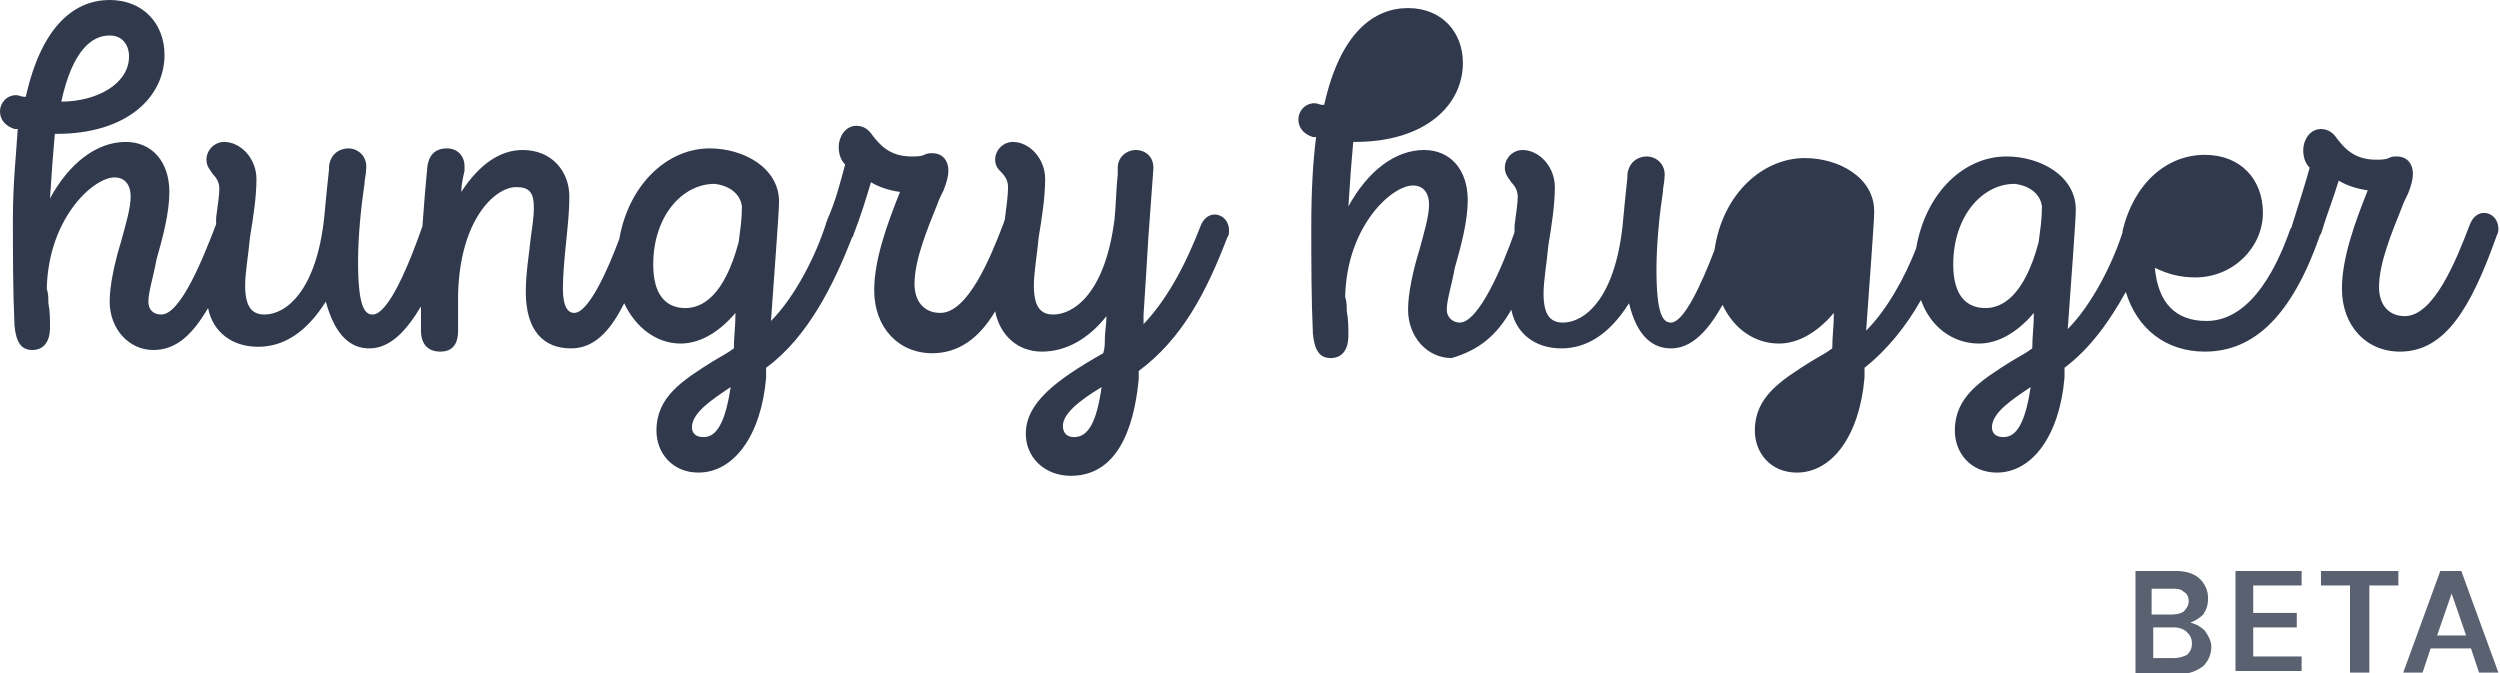
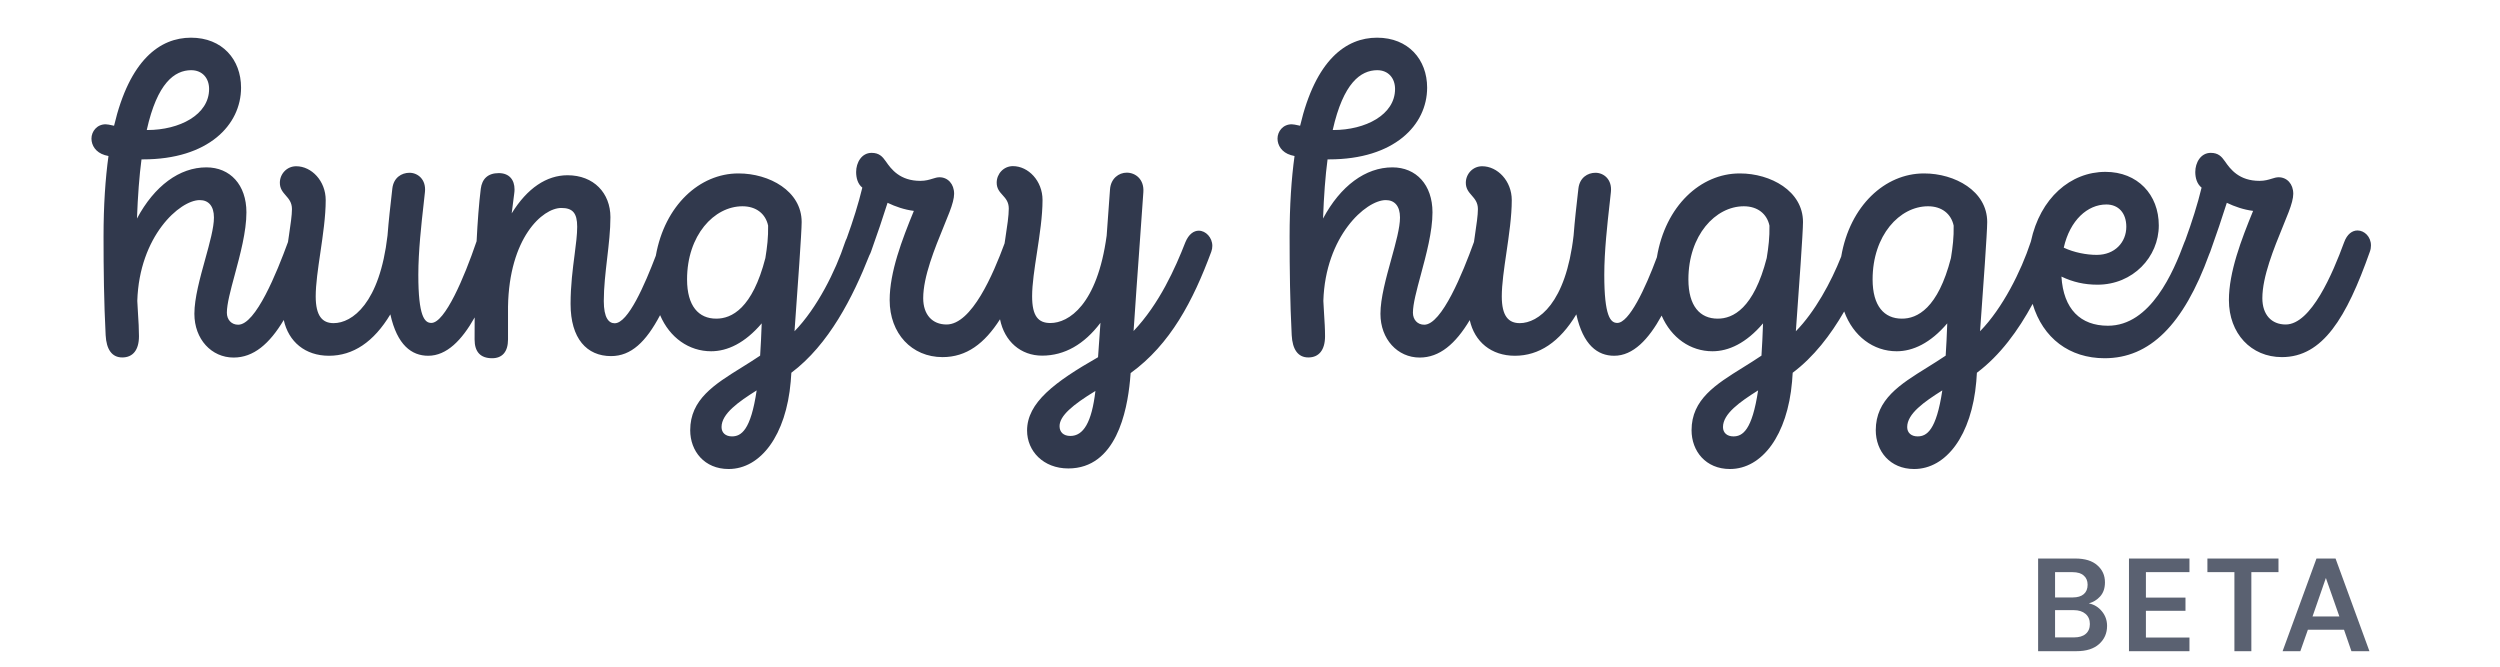
- <svg xmlns="http://www.w3.org/2000/svg" version="1.1" id="Layer_1" x="0px" y="0px" viewBox="56.2 10.4 155 41.7" enable-background="new 56.2 10.4 155 41.7" xml:space="preserve">
-   <g>
-     <path fill="#31394D" d="M69.6,24.3L69.6,24.3c-0.8,2.1-2.2,5.6-3.4,5.6c-0.5,0-0.8-0.3-0.8-0.8c0-0.6,0.3-1.5,0.5-2.6   c0.4-1.4,0.8-2.9,0.8-4.2c0-1.9-1.1-3.1-2.7-3.1c-1.8,0-3.5,1.3-4.7,3.5c0.1-1.6,0.2-2.9,0.3-4h0.1c4.4,0,6.7-2.3,6.7-4.9   c0-1.9-1.3-3.4-3.4-3.4c-2.1,0-4.2,1.5-5.2,6l-0.1,0c-0.2,0-0.3-0.1-0.5-0.1c-0.6,0-1,0.5-1,1c0,0.5,0.3,0.9,0.9,1.1   c0,0,0.1,0,0.1,0l0,0c0,0,0.1,0,0.1,0C57.2,20,57,21.8,57,23.9c0,2.2,0,4.5,0.1,6.7c0.1,1,0.4,1.5,1.1,1.5c0.7,0,1.1-0.5,1.1-1.4   c0-0.5,0-1-0.1-1.5c0-0.3,0-0.6-0.1-0.9c0.1-4.4,2.9-6.9,4.2-6.9c0.6,0,1,0.4,1,1.2c0,0.7-0.3,1.7-0.6,2.8   c-0.4,1.3-0.7,2.7-0.7,3.7c0,1.7,1.2,3,2.7,3c1.4,0,2.4-0.9,3.4-2.6c0.3,1.5,1.5,2.4,3.1,2.4c1.6,0,3-0.9,4.2-2.8   C77,31.3,78,32,79.1,32c1.3,0,2.3-1.1,3.2-2.6c0,0.5,0,1,0,1.5c0,0.8,0.4,1.3,1.2,1.3c0.7,0,1.1-0.4,1.1-1.3v-2.2   c0.1-4.7,2.3-6.7,3.6-6.7c0.8,0,1.1,0.3,1.1,1.3c0,0.5-0.1,1.2-0.2,1.9c-0.1,1-0.3,2.1-0.3,3.3c0,2.4,1.1,3.5,2.8,3.5   c1.4,0,2.4-1,3.3-2.8c0.7,1.5,2,2.5,3.5,2.5c1.1,0,2.3-0.6,3.4-1.9c0,0.8-0.1,1.5-0.1,2.2c-0.4,0.3-0.8,0.5-1.3,0.8   c-1.9,1.2-3.5,2.2-3.5,4.3c0,1.4,1,2.6,2.6,2.6c2.2,0,3.9-2.3,4.2-5.9l0-0.6c2.6-1.9,4.2-5.2,5.3-8c0-0.1,0.1-0.1,0.1-0.2   c0.5-1.3,0.8-2.3,1.1-3.3c0.5,0.3,1.1,0.5,1.8,0.6c-0.8,2-1.6,4.2-1.6,6.1c0,2.3,1.5,3.9,3.6,3.9c1.6,0,2.9-0.9,3.9-2.6   c0.3,1.5,1.4,2.5,2.9,2.5c1.5,0,2.9-0.8,4-2.2c0,0.5-0.1,1-0.1,1.4c0,0.3,0,0.6-0.1,0.9c-3,1.7-4.8,3.1-4.8,5   c0,1.4,1.1,2.6,2.8,2.6c3.3,0,4-3.9,4.2-6c0-0.2,0-0.3,0-0.5c2.7-2,4.2-4.9,5.5-8.3c0.1-0.1,0.1-0.3,0.1-0.4c0-0.6-0.4-1-0.9-1   c-0.3,0-0.7,0.2-0.9,0.8c-0.7,1.8-1.8,4.2-3.5,6c0-0.2,0-0.4,0-0.6c0.1-1.5,0.2-3.1,0.3-4.8v0c0.1-1.4,0.2-2.7,0.3-4.1   c0.1-0.9-0.5-1.3-1.1-1.3c-0.5,0-1.1,0.4-1.1,1.1l0,0.4c-0.1,0.9-0.1,1.8-0.2,2.8c-0.6,4.7-2.6,5.9-3.8,5.9c-0.8,0-1.2-0.5-1.2-1.8   c0-0.8,0.2-1.9,0.3-3v0v0v0c0.2-1.2,0.4-2.5,0.4-3.6c0-1.3-1-2.3-2-2.3c-0.6,0-1.1,0.5-1.1,1.1c0,0.4,0.2,0.6,0.4,0.8   c0.2,0.2,0.4,0.5,0.4,0.9c0,0.5-0.1,1.2-0.2,2l0,0v0l0,0l-0.1,0.3c-0.8,2.1-2.2,5.5-3.9,5.5c-1,0-1.6-0.7-1.6-1.8   c0-1.5,0.8-3.4,1.4-4.9c0.1-0.3,0.3-0.7,0.4-0.9c0.2-0.5,0.3-0.9,0.3-1.2c0-0.7-0.4-1.1-1-1.1c-0.2,0-0.3,0-0.5,0.1   c-0.2,0.1-0.5,0.1-0.8,0.1c-1.4,0-2-0.8-2.4-1.3c-0.2-0.3-0.5-0.6-1-0.6c-0.7,0-1.1,0.7-1.1,1.3c0,0.4,0.1,0.8,0.4,1.1   c-0.3,1.1-0.6,2.3-1.1,3.4c0,0.1-0.1,0.2-0.1,0.3c-0.6,1.9-1.9,4.5-3.4,6c0.2-2.9,0.5-6.7,0.5-7.4c0-2.1-2.2-3.3-4.3-3.3h0   c-2.6,0-5,2.2-5.6,5.6c-0.7,1.9-1.9,4.6-2.8,4.6c-0.4,0-0.7-0.4-0.7-1.5c0-0.9,0.1-1.9,0.2-2.9l0,0c0.1-1,0.2-1.9,0.2-2.8   c0-1.6-1.1-2.9-2.9-2.9c-1.4,0-2.7,0.9-3.8,2.6c0-0.4,0.1-0.9,0.2-1.3c0-0.1,0-0.2,0-0.3c0-0.6-0.4-1.1-1.1-1.1   c-0.7,0-1.1,0.4-1.2,1.1c-0.1,1-0.2,2.2-0.3,3.6c0,0,0,0.1,0,0.1c-0.8,2.3-2.1,5.5-3.1,5.5c-0.5,0-0.9-0.5-0.9-3.3   c0-1.6,0.2-3.5,0.4-4.8l0,0l0,0c0-0.3,0.1-0.6,0.1-0.9c0.1-0.8-0.5-1.3-1.1-1.3c-0.5,0-1.1,0.3-1.2,1.1l0,0.2   c-0.1,0.9-0.2,1.9-0.3,3c-0.5,4.6-2.4,6-3.7,6c-0.8,0-1.2-0.5-1.2-1.8c0-0.8,0.2-1.9,0.3-3l0,0c0.2-1.2,0.4-2.5,0.4-3.6   c0-1.3-1-2.3-2-2.3c-0.6,0-1.1,0.5-1.1,1.1c0,0.4,0.2,0.6,0.4,0.9c0.2,0.2,0.4,0.5,0.4,0.9c0,0.4-0.1,1-0.2,1.8v0l0,0l0,0   C69.6,24,69.6,24.2,69.6,24.3z M60,16.7L60,16.7c0.7-3.2,1.9-4.1,3-4.1c0.8,0,1.2,0.6,1.2,1.3C64.2,15.6,62.2,16.7,60,16.7z    M102.2,23.2c0,0.8-0.1,1.4-0.2,2.2c-0.9,3.4-2.3,4.1-3.3,4.1c-1.2,0-2-0.8-2-2.7c0-3,1.8-5,3.8-5   C101.4,21.9,102.1,22.4,102.2,23.2z M99.1,36.9c0-0.9,1.2-1.7,2.4-2.5c-0.4,2.7-1.1,3.1-1.7,3.1C99.4,37.5,99.1,37.3,99.1,36.9z    M122.1,36.8c0-0.7,0.9-1.5,2.4-2.4c-0.3,2.1-0.8,3.1-1.7,3.1C122.3,37.5,122.1,37.2,122.1,36.8z M149.9,29.6   c0.3,1.5,1.5,2.4,3.1,2.4c1.6,0,3-0.9,4.2-2.8c0.5,2.1,1.5,2.8,2.6,2.8c1.3,0,2.3-1.1,3.2-2.7c0.7,1.5,2,2.4,3.5,2.4   c1.1,0,2.3-0.6,3.4-1.9c0,0.8-0.1,1.5-0.1,2.2c-0.4,0.3-0.8,0.5-1.3,0.8l0,0v0v0c-1.9,1.2-3.5,2.2-3.5,4.3c0,1.4,1,2.6,2.6,2.6   c2.2,0,3.9-2.3,4.2-5.9l0-0.6c1.4-1.1,2.6-2.6,3.5-4.2c0.6,1.7,2,2.7,3.6,2.7c1.1,0,2.3-0.6,3.4-1.9c0,0.8-0.1,1.5-0.1,2.2   c-0.4,0.3-0.8,0.5-1.3,0.8c-1.9,1.2-3.5,2.2-3.5,4.3c0,1.4,1,2.6,2.6,2.6c2.2,0,3.9-2.3,4.2-5.9l0-0.6c1.6-1.2,2.8-2.9,3.8-4.7   c0.7,2.3,2.5,3.7,4.9,3.7c3.1,0,5.4-2.3,7.1-7.1c0,0,0-0.1,0.1-0.2c0.4-1.3,0.8-2.3,1.1-3.3c0.5,0.3,1.1,0.5,1.8,0.6   c-0.8,2-1.6,4.2-1.6,6.1c0,2.3,1.5,3.9,3.6,3.9c2.8,0,4.4-2.7,6-7.2c0.1-0.2,0.1-0.3,0.1-0.4c0-0.6-0.4-1-0.9-1   c-0.3,0-0.7,0.2-0.9,0.8c-0.8,2.1-2.2,5.6-4,5.6c-1,0-1.6-0.7-1.6-1.8c0-1.5,0.8-3.4,1.4-4.9c0.1-0.3,0.3-0.7,0.4-0.9   c0.2-0.5,0.3-0.9,0.3-1.2c0-0.7-0.4-1.1-1-1.1c-0.2,0-0.3,0-0.5,0.1c-0.2,0.1-0.5,0.1-0.8,0.1c-1.4,0-2-0.8-2.4-1.3   c-0.2-0.3-0.5-0.6-1-0.6c-0.7,0-1.1,0.7-1.1,1.3c0,0.4,0.1,0.8,0.4,1.1c-0.3,1.1-0.7,2.3-1.1,3.6c0,0,0,0.1-0.1,0.2   c-0.7,2-2.3,5.7-5.2,5.7c-1.9,0-3-1.1-3.2-3.3c0.8,0.4,1.6,0.6,2.5,0.6c2.4,0,4.2-1.9,4.2-4c0-2.1-1.4-3.6-3.6-3.6   c-2.4,0-4.4,1.8-5.1,4.7c0,0,0,0,0,0.1c-0.6,1.9-1.9,4.5-3.4,6c0.2-2.9,0.5-6.7,0.5-7.4c0-2.1-2.2-3.3-4.3-3.3h0   c-2.6,0-5,2.2-5.6,5.7c-0.7,1.8-1.8,3.8-3.1,5.1c0.2-2.9,0.5-6.7,0.5-7.4c0-2.1-2.2-3.3-4.3-3.3h0c-2.6,0-5.1,2.2-5.6,5.7   c-0.8,2.1-1.9,4.5-2.7,4.5c-0.5,0-0.9-0.5-0.9-3.3c0-1.6,0.2-3.5,0.4-4.8v0l0,0c0-0.3,0.1-0.6,0.1-0.9c0.1-0.8-0.5-1.3-1.1-1.3   c-0.5,0-1.1,0.3-1.2,1.1l0,0.2l0,0v0v0v0c-0.1,0.9-0.2,1.9-0.3,3c-0.5,4.6-2.4,6-3.7,6c-0.8,0-1.2-0.5-1.2-1.8c0-0.8,0.2-1.9,0.3-3   c0.2-1.2,0.4-2.5,0.4-3.6c0-1.3-1-2.3-2-2.3c-0.6,0-1.1,0.5-1.1,1.1c0,0.4,0.2,0.6,0.4,0.9c0.2,0.2,0.4,0.5,0.4,0.9   c0,0.4-0.1,1-0.2,1.8v0l0,0.2l0,0.2l0,0c-0.7,2-2.2,5.6-3.4,5.6c-0.4,0-0.8-0.3-0.8-0.8c0-0.6,0.3-1.5,0.5-2.6   c0.4-1.4,0.8-2.9,0.8-4.2c0-1.9-1.1-3.1-2.7-3.1c-1.8,0-3.5,1.3-4.7,3.5c0.1-1.6,0.2-2.9,0.3-4h0.1c4.4,0,6.7-2.3,6.7-4.9   c0-1.9-1.3-3.4-3.4-3.4c-2.1,0-4.2,1.5-5.2,6l-0.1,0c-0.2,0-0.3-0.1-0.5-0.1c-0.6,0-1,0.5-1,1c0,0.5,0.3,0.9,0.9,1.1   c0,0,0.1,0,0.1,0c0,0,0.1,0,0.1,0c-0.2,1.5-0.3,3.4-0.3,5.5c0,2.2,0,4.5,0.1,6.7c0.1,1,0.4,1.5,1.1,1.5c0.7,0,1.1-0.5,1.1-1.4   c0-0.5,0-1-0.1-1.5l0,0v0v0v0v0v0c0-0.3,0-0.6-0.1-0.9c0.1-4.4,2.9-6.9,4.2-6.9c0.6,0,1,0.4,1,1.2c0,0.7-0.3,1.7-0.6,2.8v0   c-0.4,1.3-0.7,2.7-0.7,3.7c0,1.7,1.2,3,2.7,3C147.9,32.1,149,31.2,149.9,29.6z M140.6,16.7L140.6,16.7c2.2,0,4.2-1,4.2-2.8   c0-0.7-0.4-1.3-1.2-1.3C142.5,12.6,141.3,13.5,140.6,16.7z M170.1,25.4c0.1-0.8,0.2-1.4,0.2-2.2c-0.2-0.8-0.8-1.3-1.7-1.3   c-1.9,0-3.8,2-3.8,5c0,1.8,0.8,2.7,2,2.7C167.8,29.5,169.3,28.8,170.1,25.4z M169.6,34.4c-1.2,0.8-2.4,1.6-2.4,2.5   c0,0.4,0.3,0.6,0.7,0.6C168.5,37.5,169.1,37.1,169.6,34.4z M182.8,23.2c0,0.8-0.1,1.4-0.2,2.2c-0.9,3.4-2.3,4.1-3.3,4.1   c-1.2,0-2-0.8-2-2.7c0-3,1.8-5,3.8-5C182,21.9,182.7,22.4,182.8,23.2z M179.7,36.9c0-0.9,1.2-1.7,2.4-2.5c-0.4,2.7-1.1,3.1-1.7,3.1   C180,37.5,179.7,37.3,179.7,36.9z M190.3,24.7c0.7,0.3,1.5,0.5,2.2,0.5c1.2,0,2-0.8,2-1.9c0-0.9-0.5-1.5-1.4-1.5   C192,21.7,190.8,22.8,190.3,24.7z" />
-     <path opacity="0.8" fill="#31394D" enable-background="new    " d="M188.6,52.1v-6.3h2.5c0.7,0,1.2,0.2,1.5,0.5   c0.3,0.3,0.5,0.7,0.5,1.2c0,0.4-0.1,0.7-0.3,1c-0.2,0.2-0.5,0.4-0.8,0.5c0.4,0.1,0.7,0.3,0.9,0.5c0.2,0.3,0.4,0.6,0.4,1   c0,0.5-0.2,0.9-0.5,1.2c-0.4,0.3-0.9,0.5-1.5,0.5H188.6z M189.7,48.5h1.2c0.3,0,0.6-0.1,0.7-0.2c0.2-0.2,0.3-0.4,0.3-0.6   c0-0.3-0.1-0.5-0.3-0.6c-0.2-0.2-0.4-0.2-0.8-0.2h-1.2V48.5z M189.7,51.2h1.3c0.3,0,0.6-0.1,0.8-0.2c0.2-0.2,0.3-0.4,0.3-0.7   c0-0.3-0.1-0.5-0.3-0.7s-0.5-0.3-0.8-0.3h-1.3V51.2z M194.8,52.1v-6.3h4.1v0.9h-3v1.7h2.7v0.9h-2.7v1.8h3v0.9H194.8z M201.9,52.1   v-5.4h-1.8v-0.9h4.8v0.9h-1.8v5.4H201.9z M205.2,52.1l2.3-6.3h1.3l2.3,6.3h-1.2l-0.5-1.5h-2.5l-0.5,1.5H205.2z M207.3,49.8h1.8   l-0.9-2.6L207.3,49.8z" />
-   </g>
+ <svg xmlns="http://www.w3.org/2000/svg" width="210" height="56" viewBox="50 8 170 45" fill="none">
+   <path fill-rule="evenodd" clip-rule="evenodd" d="M69.584 24.288L69.574 24.316C68.83 26.35 67.386 29.929 66.192 29.914C65.742 29.914 65.427 29.578 65.427 29.096C65.427 28.504 65.678 27.572 65.963 26.519C66.332 25.15 66.757 23.575 66.757 22.274C66.757 20.4 65.649 19.214 64.033 19.214C62.21 19.214 60.501 20.469 59.314 22.694C59.372 21.134 59.472 19.803 59.622 18.671H59.729C64.155 18.671 66.392 16.339 66.392 13.792C66.392 11.88 65.113 10.396 62.989 10.396C60.887 10.396 58.814 11.887 57.756 16.385L57.645 16.36C57.45 16.318 57.299 16.285 57.184 16.285C56.59 16.285 56.219 16.775 56.219 17.256C56.219 17.715 56.505 18.197 57.127 18.381C57.17 18.393 57.215 18.404 57.261 18.414L57.261 18.414C57.299 18.423 57.338 18.431 57.377 18.442C57.163 19.987 57.041 21.807 57.041 23.926C57.041 26.136 57.069 28.415 57.184 30.625C57.234 31.597 57.613 32.14 58.313 32.14C59.036 32.14 59.45 31.635 59.45 30.694C59.45 30.188 59.418 29.691 59.387 29.204C59.367 28.896 59.347 28.592 59.336 28.293C59.472 23.887 62.224 21.44 63.583 21.44C64.176 21.44 64.548 21.838 64.548 22.625C64.548 23.314 64.261 24.35 63.954 25.459C63.599 26.738 63.218 28.115 63.218 29.172C63.218 30.901 64.383 32.147 65.885 32.147C67.241 32.147 68.323 31.22 69.296 29.592C69.618 31.071 70.754 32.025 72.369 32.025C74.006 32.025 75.415 31.092 76.544 29.21C77.009 31.306 77.996 32.025 79.118 32.025C80.374 32.025 81.403 30.971 82.277 29.418C82.273 29.912 82.272 30.412 82.272 30.916C82.272 31.765 82.672 32.193 83.466 32.193C84.145 32.193 84.545 31.765 84.545 30.916V28.683C84.624 24.017 86.883 21.975 88.17 21.975C88.935 21.975 89.249 22.312 89.249 23.253C89.249 23.789 89.166 24.433 89.071 25.165C88.945 26.134 88.799 27.258 88.799 28.499C88.799 30.863 89.907 32.048 91.552 32.048C92.92 32.048 93.928 31.077 94.887 29.263C95.54 30.799 96.853 31.719 98.357 31.719C99.458 31.719 100.652 31.168 101.796 29.822C101.767 30.64 101.732 31.367 101.689 32.017C101.271 32.299 100.849 32.562 100.438 32.818C98.575 33.975 96.934 34.995 96.934 37.088C96.934 38.51 97.9 39.726 99.544 39.726C101.732 39.726 103.455 37.424 103.769 33.784L103.812 33.18C106.365 31.267 108.004 28.022 109.118 25.193C109.158 25.122 109.194 25.044 109.225 24.958C109.675 23.704 110.018 22.679 110.354 21.624C110.898 21.884 111.491 22.09 112.142 22.174C111.341 24.125 110.497 26.327 110.497 28.239C110.497 30.511 111.999 32.117 114.093 32.117C115.717 32.117 116.944 31.202 118.001 29.544C118.305 31.059 119.419 32.017 120.863 32.017C122.393 32.017 123.73 31.245 124.831 29.784C124.794 30.281 124.761 30.758 124.731 31.206C124.709 31.528 124.688 31.836 124.667 32.124C121.707 33.814 119.841 35.214 119.841 37.111C119.841 38.503 120.942 39.688 122.644 39.688C125.904 39.688 126.64 35.78 126.84 33.715C126.855 33.554 126.869 33.386 126.883 33.203C129.586 31.245 131.13 28.293 132.367 24.95C132.417 24.813 132.438 24.683 132.438 24.553C132.438 23.987 131.995 23.52 131.516 23.52C131.18 23.52 130.837 23.75 130.608 24.3C129.922 26.059 128.835 28.499 127.083 30.342C127.098 30.143 127.112 29.937 127.126 29.73C127.221 28.277 127.339 26.641 127.46 24.972L127.46 24.97C127.558 23.609 127.658 22.227 127.748 20.904C127.813 20.025 127.212 19.574 126.619 19.574C126.075 19.574 125.539 19.971 125.482 20.698L125.453 21.098C125.389 21.965 125.321 22.897 125.253 23.857C124.61 28.576 122.665 29.799 121.428 29.799C120.606 29.799 120.184 29.34 120.184 27.979C120.184 27.156 120.345 26.108 120.513 25.01L120.513 25.01L120.513 25.01L120.513 25.01C120.698 23.801 120.892 22.53 120.892 21.432C120.892 20.132 119.927 19.13 118.876 19.13C118.254 19.13 117.775 19.65 117.775 20.254C117.775 20.656 117.973 20.875 118.175 21.099C118.384 21.33 118.597 21.566 118.597 22.014C118.597 22.506 118.49 23.209 118.361 24.056L118.361 24.056L118.361 24.057L118.361 24.057L118.311 24.383C117.54 26.477 116.079 29.899 114.365 29.899C113.4 29.899 112.778 29.233 112.778 28.109C112.778 26.642 113.562 24.727 114.187 23.199C114.324 22.864 114.453 22.547 114.565 22.258C114.765 21.738 114.88 21.318 114.88 21.012C114.88 20.339 114.451 19.887 113.886 19.887C113.728 19.887 113.579 19.933 113.411 19.986C113.191 20.054 112.937 20.132 112.585 20.132C111.198 20.132 110.605 19.345 110.233 18.802C110.004 18.473 109.775 18.228 109.268 18.228C108.588 18.228 108.217 18.893 108.217 19.528C108.217 19.926 108.324 20.346 108.638 20.591C108.373 21.69 108.01 22.841 107.577 24.039C107.533 24.123 107.493 24.217 107.458 24.323C106.822 26.258 105.557 28.79 104.027 30.358C104.241 27.413 104.513 23.612 104.513 22.931C104.513 20.813 102.297 19.627 100.23 19.627H100.202C97.588 19.627 95.203 21.787 94.596 25.221C93.858 27.155 92.711 29.834 91.794 29.815C91.401 29.815 91.058 29.455 91.058 28.3C91.058 27.367 91.173 26.381 91.286 25.404L91.286 25.404C91.398 24.443 91.509 23.49 91.509 22.602C91.509 20.966 90.379 19.75 88.592 19.75C87.176 19.75 85.853 20.622 84.795 22.343C84.845 21.907 84.903 21.463 84.967 20.996C84.981 20.905 84.988 20.805 84.988 20.713C84.988 20.071 84.638 19.605 83.916 19.605C83.172 19.605 82.779 20.002 82.693 20.668C82.569 21.674 82.476 22.886 82.409 24.239C82.399 24.266 82.388 24.294 82.378 24.323C81.585 26.656 80.255 29.807 79.326 29.792C78.868 29.792 78.446 29.341 78.446 26.518C78.446 24.912 78.657 23.036 78.802 21.752V21.752L78.802 21.752C78.84 21.416 78.873 21.121 78.897 20.882C78.982 20.033 78.41 19.582 77.846 19.582C77.302 19.582 76.766 19.918 76.68 20.645L76.653 20.882C76.546 21.818 76.43 22.827 76.351 23.849C75.815 28.469 73.949 29.807 72.684 29.807C71.919 29.807 71.468 29.318 71.468 27.987C71.468 27.164 71.622 26.116 71.784 25.018L71.784 25.018C71.961 23.809 72.148 22.538 72.148 21.44C72.148 20.14 71.19 19.138 70.139 19.138C69.509 19.138 69.03 19.658 69.03 20.262C69.03 20.664 69.229 20.891 69.43 21.122C69.64 21.361 69.853 21.604 69.853 22.052C69.853 22.464 69.759 23.098 69.643 23.887L69.643 23.887L69.643 23.889L69.642 23.89C69.624 24.019 69.604 24.152 69.584 24.288ZM60.022 16.675H59.979C60.694 13.463 61.874 12.614 62.996 12.606C63.769 12.606 64.219 13.157 64.219 13.884C64.219 15.643 62.203 16.675 60.022 16.675ZM102.232 23.176C102.246 23.979 102.168 24.621 102.046 25.379C101.167 28.805 99.751 29.509 98.7 29.501C97.514 29.501 96.72 28.652 96.72 26.832C96.72 23.834 98.557 21.86 100.488 21.86C101.424 21.86 102.061 22.373 102.232 23.176ZM99.065 36.874C99.065 35.964 100.216 35.16 101.453 34.38C101.053 37.103 100.395 37.508 99.773 37.508C99.351 37.508 99.065 37.271 99.065 36.874ZM122.05 36.812C122.05 36.109 122.944 35.359 124.488 34.419C124.238 36.568 123.666 37.478 122.787 37.478C122.308 37.478 122.05 37.21 122.05 36.812ZM149.943 29.6C150.268 31.074 151.403 32.025 153.014 32.025C154.652 32.025 156.06 31.092 157.19 29.21C157.654 31.306 158.641 32.025 159.764 32.025C161.052 32.025 162.102 30.914 162.991 29.294C163.649 30.811 164.954 31.719 166.448 31.719C167.549 31.719 168.743 31.168 169.887 29.822C169.859 30.64 169.823 31.367 169.78 32.017C169.363 32.299 168.941 32.561 168.53 32.817L168.529 32.817L168.529 32.817L168.529 32.818C166.666 33.975 165.026 34.995 165.026 37.088C165.026 38.51 165.991 39.726 167.635 39.726C169.823 39.726 171.546 37.424 171.86 33.784L171.903 33.18C173.335 32.107 174.48 30.615 175.405 29.012C176.018 30.699 177.39 31.719 178.974 31.719C180.075 31.719 181.269 31.168 182.413 29.822C182.385 30.64 182.349 31.367 182.306 32.017C181.888 32.299 181.466 32.562 181.055 32.818C179.192 33.975 177.552 34.995 177.552 37.088C177.552 38.51 178.517 39.726 180.161 39.726C182.349 39.726 184.072 37.424 184.387 33.784L184.429 33.18C186.014 31.993 187.246 30.293 188.219 28.498C188.919 30.837 190.729 32.193 193.116 32.193C196.17 32.193 198.475 29.943 200.227 25.118C200.251 25.068 200.273 25.015 200.294 24.958C200.744 23.704 201.087 22.679 201.423 21.624C201.967 21.884 202.56 22.09 203.211 22.174C202.41 24.125 201.566 26.327 201.566 28.239C201.566 30.511 203.075 32.117 205.17 32.117C207.944 32.117 209.559 29.448 211.147 24.958C211.204 24.805 211.225 24.66 211.225 24.522C211.225 23.933 210.782 23.505 210.31 23.505C209.96 23.505 209.602 23.742 209.395 24.323C208.63 26.411 207.157 29.899 205.427 29.899C204.462 29.899 203.84 29.233 203.84 28.109C203.84 26.642 204.624 24.727 205.249 23.199C205.386 22.864 205.515 22.547 205.627 22.258C205.827 21.738 205.942 21.318 205.942 21.012C205.942 20.339 205.513 19.887 204.948 19.887C204.79 19.887 204.641 19.933 204.473 19.986C204.253 20.054 203.999 20.132 203.647 20.132C202.26 20.132 201.667 19.345 201.295 18.802C201.066 18.473 200.837 18.228 200.33 18.228C199.65 18.228 199.279 18.893 199.279 19.528C199.279 19.926 199.393 20.346 199.708 20.591C199.434 21.726 199.055 22.918 198.603 24.158C198.579 24.207 198.556 24.26 198.535 24.316C197.799 26.32 196.24 29.991 193.338 29.983C191.479 29.983 190.313 28.859 190.178 26.641C190.964 27.016 191.736 27.192 192.63 27.192C195.039 27.192 196.798 25.31 196.798 23.161C196.798 21.065 195.354 19.52 193.173 19.52C190.797 19.52 188.732 21.3 188.101 24.249C188.092 24.273 188.084 24.298 188.076 24.323C187.439 26.258 186.181 28.79 184.644 30.358C184.858 27.413 185.13 23.612 185.13 22.931C185.13 20.813 182.914 19.627 180.848 19.627H180.819C178.191 19.627 175.793 21.812 175.202 25.279C174.508 27.035 173.412 29.038 172.118 30.358C172.332 27.413 172.604 23.612 172.604 22.931C172.604 20.813 170.388 19.627 168.322 19.627H168.293C165.646 19.627 163.243 21.833 162.668 25.329C161.875 27.468 160.772 29.805 159.971 29.792C159.513 29.792 159.091 29.341 159.091 26.518C159.091 24.912 159.303 23.036 159.447 21.752L159.447 21.752L159.448 21.746C159.485 21.413 159.518 21.12 159.542 20.882C159.628 20.033 159.056 19.582 158.491 19.582C157.955 19.582 157.418 19.918 157.333 20.645L157.306 20.882L157.305 20.883L157.305 20.883L157.305 20.884L157.305 20.884C157.198 21.82 157.083 22.828 157.004 23.849C156.475 28.469 154.602 29.807 153.343 29.807C152.571 29.807 152.121 29.318 152.121 27.987C152.121 27.164 152.275 26.116 152.436 25.018C152.613 23.809 152.8 22.538 152.8 21.44C152.8 20.14 151.835 19.138 150.784 19.138C150.155 19.138 149.676 19.658 149.676 20.262C149.676 20.664 149.874 20.891 150.076 21.122C150.285 21.361 150.498 21.604 150.498 22.052C150.498 22.464 150.404 23.098 150.288 23.887L150.288 23.887L150.263 24.059L150.23 24.288L150.219 24.316C149.483 26.35 148.038 29.929 146.844 29.914C146.394 29.914 146.079 29.578 146.079 29.096C146.079 28.504 146.331 27.572 146.615 26.519C146.984 25.15 147.409 23.575 147.409 22.274C147.409 20.4 146.301 19.214 144.685 19.214C142.862 19.214 141.153 20.469 139.967 22.694C140.024 21.134 140.124 19.803 140.274 18.671H140.381C144.807 18.671 147.045 16.339 147.045 13.792C147.045 11.88 145.765 10.396 143.641 10.396C141.54 10.396 139.466 11.887 138.408 16.385L138.297 16.36C138.102 16.318 137.951 16.285 137.836 16.285C137.236 16.285 136.871 16.775 136.871 17.256C136.871 17.715 137.157 18.197 137.779 18.381C137.822 18.393 137.867 18.404 137.913 18.414C137.952 18.423 137.99 18.431 138.029 18.442C137.815 19.987 137.693 21.807 137.693 23.926C137.693 26.136 137.722 28.415 137.836 30.625C137.886 31.597 138.265 32.14 138.966 32.14C139.688 32.14 140.103 31.635 140.103 30.694C140.103 30.188 140.07 29.691 140.039 29.204V29.204V29.204L140.039 29.204V29.204V29.203L140.039 29.203C140.019 28.895 139.999 28.592 139.988 28.293C140.124 23.887 142.876 21.44 144.235 21.44C144.828 21.44 145.2 21.838 145.2 22.625C145.2 23.314 144.913 24.35 144.606 25.459L144.606 25.459C144.252 26.738 143.87 28.115 143.87 29.172C143.87 30.901 145.036 32.147 146.537 32.147C147.89 32.147 148.972 31.223 149.943 29.6ZM140.624 16.675H140.667C142.848 16.675 144.864 15.643 144.864 13.884C144.864 13.157 144.414 12.606 143.649 12.606C142.526 12.614 141.347 13.463 140.624 16.675ZM170.137 25.379C170.259 24.621 170.338 23.979 170.323 23.176C170.152 22.373 169.515 21.86 168.579 21.86C166.649 21.86 164.811 23.834 164.811 26.832C164.811 28.652 165.605 29.501 166.799 29.501C167.843 29.509 169.258 28.805 170.137 25.379ZM169.551 34.38C168.314 35.16 167.163 35.964 167.163 36.874C167.163 37.271 167.449 37.508 167.871 37.508C168.493 37.508 169.144 37.103 169.551 34.38ZM182.849 23.176C182.864 23.979 182.785 24.621 182.664 25.379C181.784 28.805 180.369 29.509 179.325 29.501C178.131 29.501 177.337 28.652 177.337 26.832C177.337 23.834 179.175 21.86 181.105 21.86C182.042 21.86 182.678 22.373 182.849 23.176ZM179.689 36.874C179.689 35.964 180.84 35.16 182.077 34.38C181.67 37.103 181.019 37.508 180.397 37.508C179.975 37.508 179.689 37.271 179.689 36.874ZM190.335 24.675C191.036 25.004 191.879 25.165 192.58 25.165C193.802 25.165 194.589 24.316 194.589 23.253C194.589 22.312 194.053 21.738 193.23 21.738C191.958 21.738 190.757 22.802 190.335 24.675Z" fill="#31394d" />
+   <path opacity="0.8" d="M188.592 52.113V45.813H191.121C191.775 45.813 192.273 45.966 192.615 46.272C192.963 46.572 193.137 46.959 193.137 47.433C193.137 47.829 193.029 48.147 192.813 48.387C192.603 48.621 192.345 48.78 192.039 48.864C192.399 48.936 192.696 49.116 192.93 49.404C193.164 49.686 193.281 50.016 193.281 50.394C193.281 50.892 193.101 51.303 192.741 51.627C192.381 51.951 191.871 52.113 191.211 52.113H188.592ZM189.744 48.459H190.95C191.274 48.459 191.523 48.384 191.697 48.234C191.871 48.084 191.958 47.871 191.958 47.595C191.958 47.331 191.871 47.124 191.697 46.974C191.529 46.818 191.274 46.74 190.932 46.74H189.744V48.459ZM189.744 51.177H191.031C191.373 51.177 191.637 51.099 191.823 50.943C192.015 50.781 192.111 50.556 192.111 50.268C192.111 49.974 192.012 49.743 191.814 49.575C191.616 49.407 191.349 49.323 191.013 49.323H189.744V51.177ZM194.77 52.113V45.813H198.883V46.74H195.922V48.468H198.613V49.368H195.922V51.186H198.883V52.113H194.77ZM201.94 52.113V46.74H200.104V45.813H204.937V46.74H203.092V52.113H201.94ZM205.217 52.113L207.521 45.813H208.817L211.121 52.113H209.897L209.393 50.655H206.936L206.423 52.113H205.217ZM207.251 49.755H209.078L208.16 47.136L207.251 49.755Z" fill="#31394d" />
</svg>
